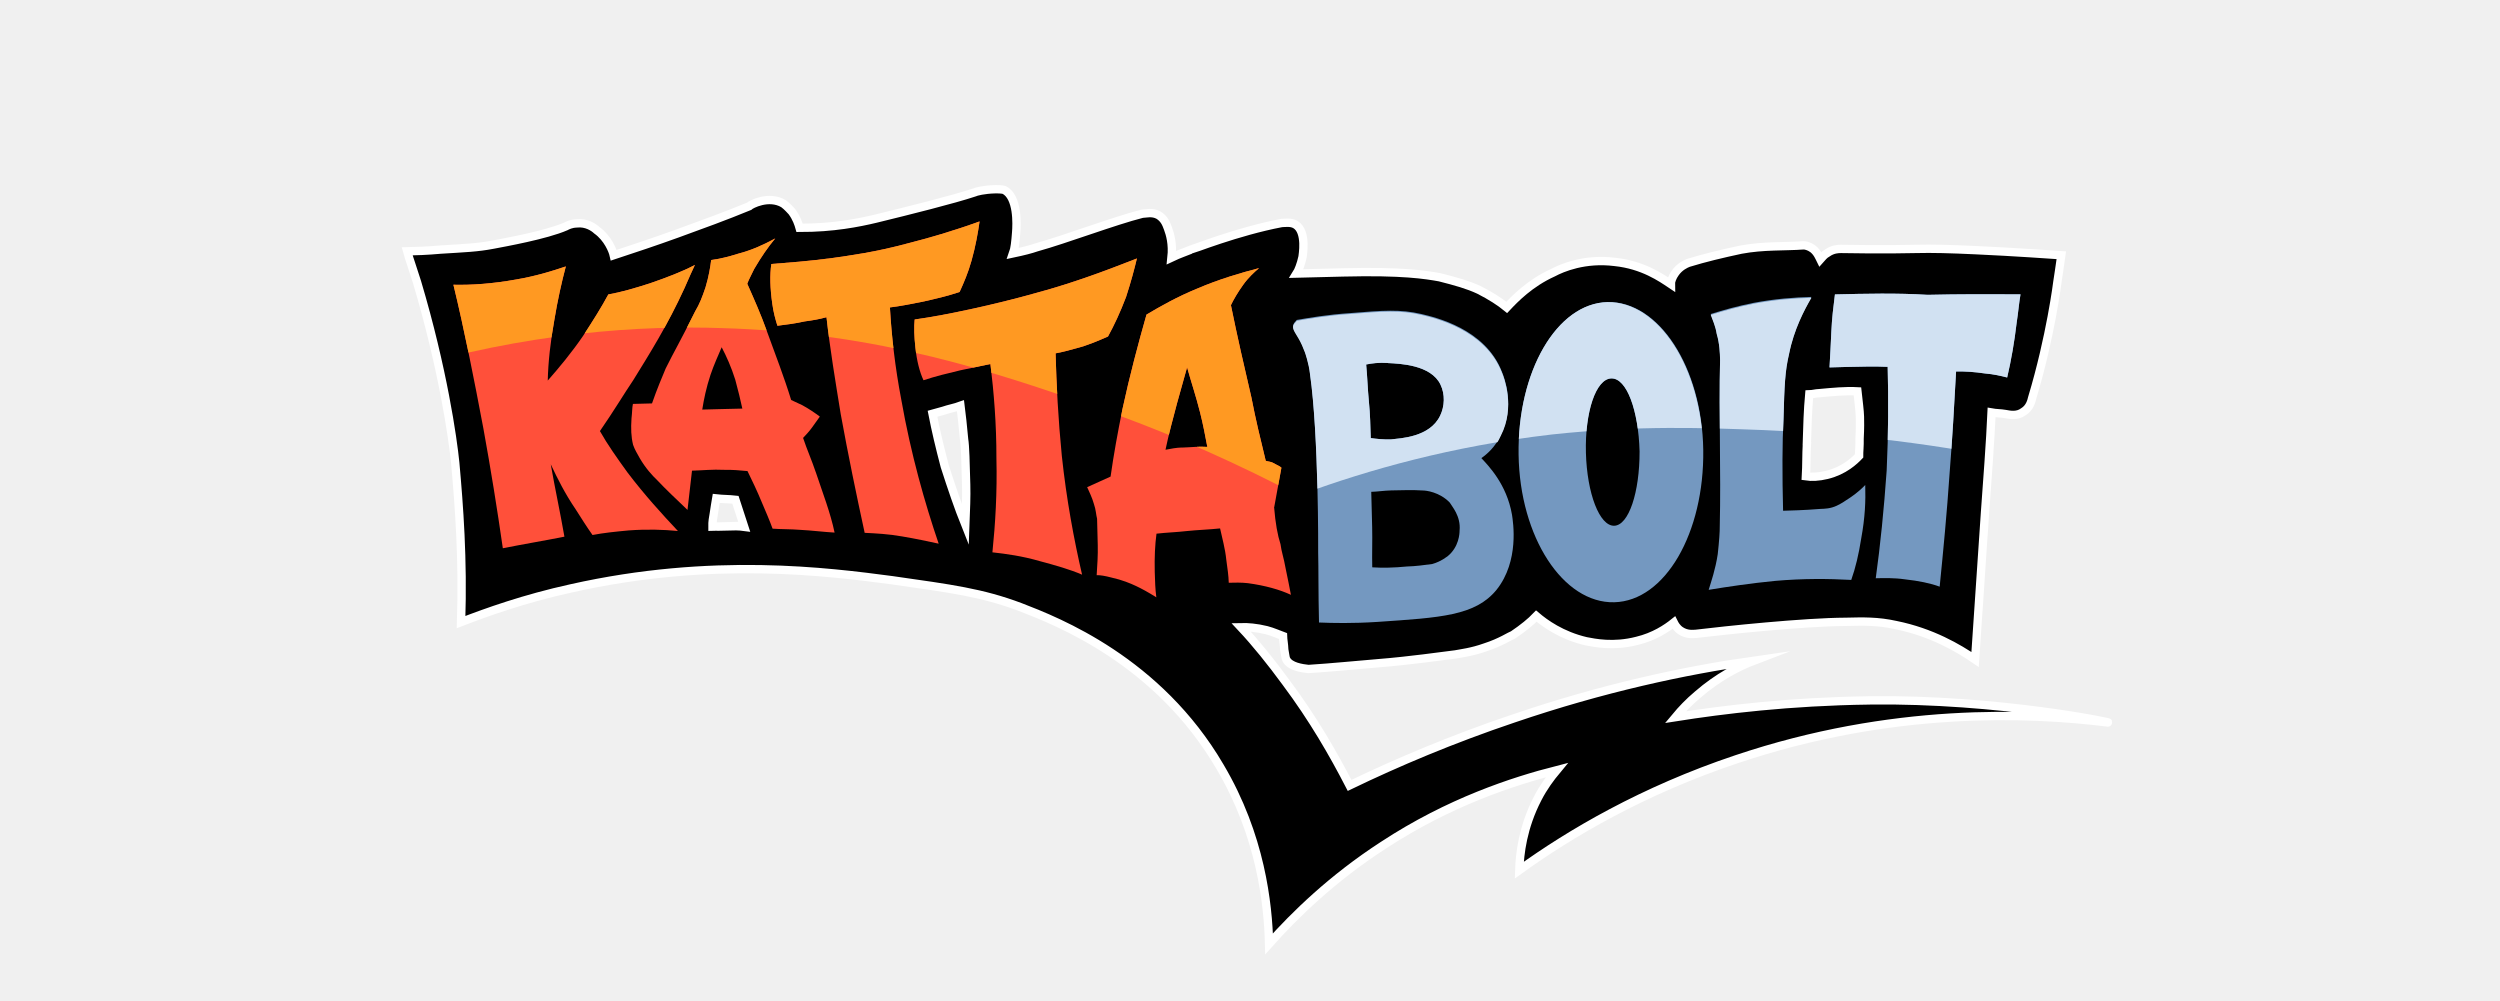
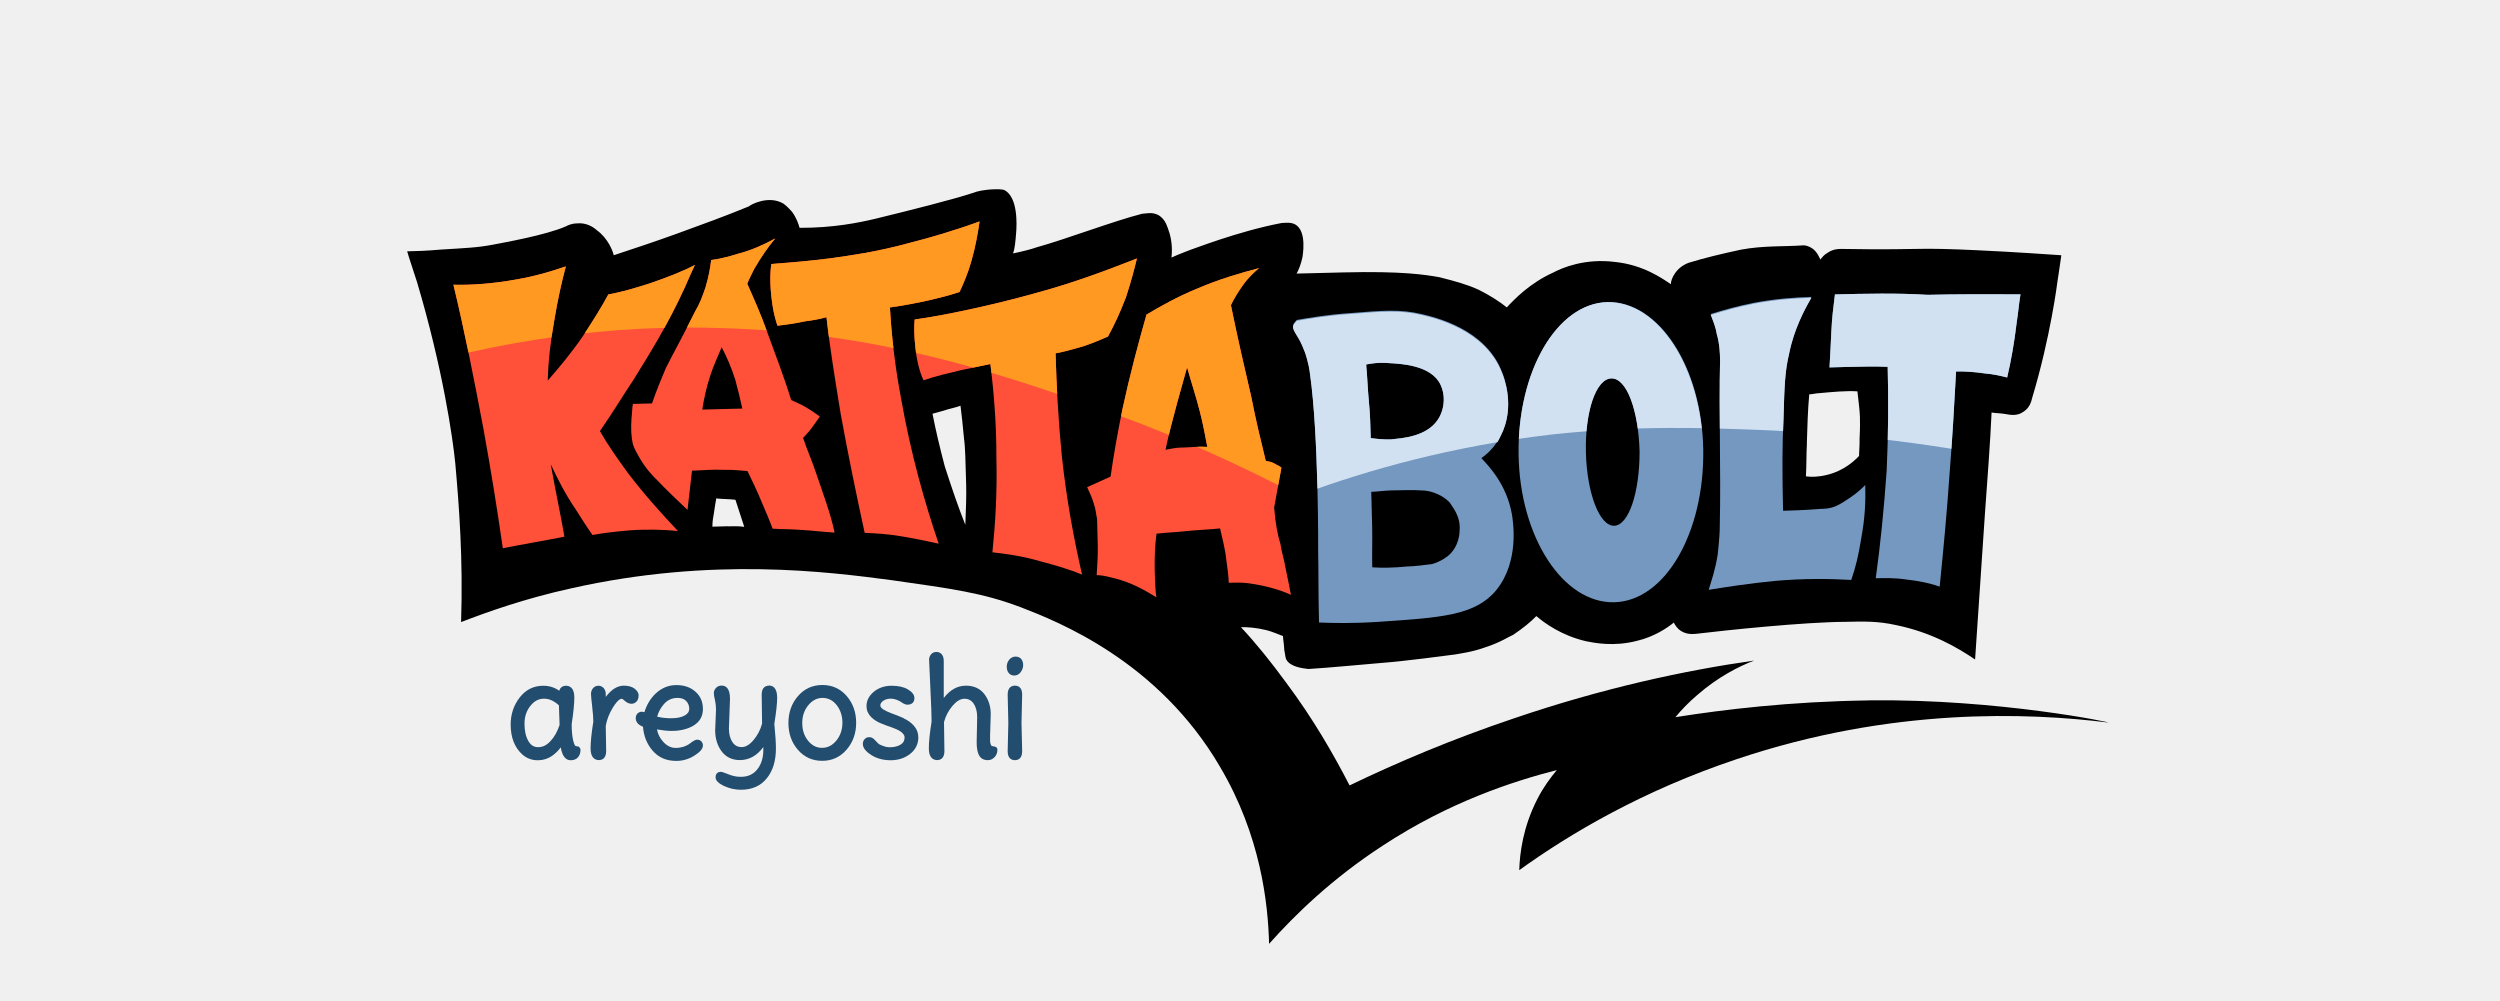
<svg xmlns="http://www.w3.org/2000/svg" id="Layer_1" viewBox="0 0 300 120">
  <defs>
-     <style>.cls-1{fill:#ff503a;}.cls-1,.cls-2,.cls-3,.cls-4,.cls-5{stroke-width:0px;}.cls-2{fill:#f92;}.cls-3{fill:#7498c0;}.cls-4{fill:none;}.cls-6{clip-path:url(#clippath-1);}.cls-7{fill:#000;stroke:#fff;stroke-miterlimit:10;}.cls-5{fill:#d1e1f2;}.cls-8{clip-path:url(#clippath);}</style>
+     <style>.cls-1{fill:#ff503a;}.cls-1,.cls-2,.cls-3,.cls-4,.cls-5,.cls-6,.cls-7{stroke-width:0px;}.cls-2{fill:#000;}.cls-3{fill:#f92;}.cls-4{fill:#7498c0;}.cls-5{fill:none;}.cls-8{clip-path:url(#clippath-1);}.cls-6{fill:#d1e1f2;}.cls-9{clip-path:url(#clippath);}.cls-7{fill:#234d6e;}</style>
    <clipPath id="clippath">
-       <path class="cls-4" d="M155.39,59.25c-5.98-3.12-14.26-7.06-24.29-10.52-11.13-3.87-25.56-8.85-44.57-9.36-9.18-.31-23.03.36-39.5,5.36.64-9.3,1.28-18.59,2.03-27.89,36.23-.7,72.57-1.5,108.81-2.2-.83,14.87-1.65,29.74-2.48,44.61Z" />
+       <path class="cls-5" d="M155.39,59.25c-5.98-3.12-14.26-7.06-24.29-10.52-11.13-3.87-25.56-8.85-44.57-9.36-9.18-.31-23.03.36-39.5,5.36.64-9.3,1.28-18.59,2.03-27.89,36.23-.7,72.57-1.5,108.81-2.2-.83,14.87-1.65,29.74-2.48,44.61Z" />
    </clipPath>
    <clipPath id="clippath-1">
-       <path class="cls-4" d="M242.64,55.41c-12.18-2.53-22.8-3.46-31-3.8-6.99-.26-14.97-.6-25.43.53-12.08,1.4-22.06,4.27-29.74,7.08-1.51-12.19-3.01-24.27-4.52-36.46,33.58-1.83,67.17-3.66,100.75-5.49-3.39,12.75-6.78,25.39-10.07,38.14Z" />
+       <path class="cls-5" d="M242.64,55.41c-12.18-2.53-22.8-3.46-31-3.8-6.99-.26-14.97-.6-25.43.53-12.08,1.4-22.06,4.27-29.74,7.08-1.51-12.19-3.01-24.27-4.52-36.46,33.58-1.83,67.17-3.66,100.75-5.49-3.39,12.75-6.78,25.39-10.07,38.14Z" />
    </clipPath>
  </defs>
-   <path class="cls-7" d="M224.26,84.05c-9.5.13-17.44,1.1-23.21,2.01.74-.89,1.59-1.79,2.66-2.69,2.46-2.14,4.94-3.4,6.78-4.1-8.38,1.19-18.15,3.3-28.87,6.95-7.36,2.48-13.95,5.27-19.67,8.03-1.95-3.77-4.35-7.97-7.63-12.36-1.81-2.47-3.61-4.71-5.41-6.63.76-.02,1.86.06,3.07.36.77.2,1.43.51,1.98.71.01.44.13.98.15,1.63.13.65.13.98.25,1.19.46.86,1.88,1.04,2.65,1.13,2.83-.18,5.67-.47,9.37-.78,0,0,2.29-.17,8.27-.97.65-.13,1.96-.27,3.58-.85,1.84-.59,3.02-1.39,3.35-1.5,1.18-.79,2.14-1.58,2.78-2.25,1,.85,3.01,2.33,5.97,3.02.99.19,3.29.68,6.11-.05,2.06-.49,3.57-1.51,4.42-2.19.11.22.34.65.79.96.78.53,1.54.4,1.87.39,3.48-.42,12.96-1.42,17.98-1.44,2.07-.05,3.82-.1,6.02.39,4.28.87,7.49,2.76,9.49,4.13.4-5.91.79-11.81,1.19-17.61.24-3.28.65-8.75.79-12.03.55.1,1.09.08,1.64.18.55.1,1.43.29,2.18-.27.75-.46.95-1.23,1.05-1.66,2.22-7.37,3.03-13.94,3.03-13.94.09-.66.28-1.75.47-3.18-1.2-.08-5.69-.4-10.28-.61-3.06-.14-5.14-.2-7.21-.15h0c-.11,0-3.82.1-8.95,0-.33,0-.98.02-1.63.48-.43.23-.64.56-.85.79-.11-.22-.35-.86-.91-1.29-.44-.32-.88-.41-1.1-.41-2.29.17-4.8.01-7.52.52-2.28.49-4.34.98-6.29,1.58-.32.12-1.08.46-1.61,1.24-.32.44-.52,1-.51,1.32-1.11-.74-3.33-2.32-6.73-2.67-3.61-.45-6.32.71-7.39,1.28-2.81,1.27-4.62,3.17-5.57,4.18-.78-.64-1.89-1.37-3.33-2.1-1.33-.62-2.76-1.02-4.73-1.52-1.65-.29-4.39-.76-11.59-.58l-5.57.14c.21-.33.52-1.1.71-1.98,0-.11.58-3.07-.86-3.91-.55-.31-1.21-.19-1.64-.18-5.32,1.01-10.84,3.22-10.95,3.22-.54.23-1.3.47-2.27.93.18-1.64-.18-2.83-.42-3.48-.23-.65-.47-1.19-1.13-1.61-.77-.42-1.53-.18-1.97-.17-3.36.85-9.2,3.07-12.67,4.03-.65.23-1.63.48-2.82.73.2-.55.29-1.43.37-2.52.08-.98.22-4.26-1.44-5.1,0,0-.33-.1-1.09-.08-1.31.03-2.29.28-2.5.39-2.49.83-7.81,2.16-11.82,3.14-2.06.49-5.1,1.11-9.14,1.1-.12-.43-.36-1.19-.92-1.94-.11-.11-.56-.64-1.01-.96-1.77-1.05-3.93.1-4.14.32-2.81,1.16-5.73,2.22-8.65,3.28-2.6.94-5.09,1.77-7.58,2.59-.12-.54-.71-2.06-2.04-3.01-.34-.32-1.23-.95-2.42-.81-.65.02-1.09.25-1.3.36-2.38,1.04-7.38,1.93-8.68,2.18-1.96.38-3.48.42-6.32.6-1.63.15-3.05.19-4.03.21.24.87.71,2.17,1.18,3.68,3.1,10.4,4.3,18.78,4.59,21.72.46,5.12.95,11.55.7,19.09,3.03-1.17,7.57-2.81,13.22-4.05,16.94-3.81,30.85-1.98,38.52-.97,7.12,1.02,10.74,1.48,15.37,3.22,4.52,1.74,16.54,6.46,23.96,19.16,4.9,8.28,5.77,16.45,5.89,21.25,3.08-3.46,7.55-7.83,13.68-11.81,7.95-5.22,15.64-7.71,20.85-9.04-.74.89-1.59,2.01-2.32,3.44-1.77,3.43-2.13,6.61-2.19,8.57,6.11-4.41,14.83-9.55,26.09-13.32,18.62-6.26,35.02-5.58,44.55-4.4.88.09-12.96-2.84-28.67-2.66ZM216.82,53.22c.06-2.08.12-4.04.29-5.9.44-.01.76-.13,1.2-.14,1.63-.15,3.16-.3,4.58-.22.14,1.31.28,2.29.3,3.05.01.55.03,1.31-.04,2.62.02.87-.07,1.64-.06,2.08-.53.56-1.81,1.79-3.87,2.28-.98.24-1.85.27-2.51.17.08-1.31.04-2.62.12-3.93ZM87.35,63.15l-1.86.05c-.01-.55.08-1.09.18-1.64.09-.66.19-1.21.28-1.75.77.09,1.53.07,2.3.16.35,1.08.71,2.17,1.06,3.25-.66-.09-1.31-.08-1.97-.06ZM115.94,58.17c.04,1.42-.03,2.95-.1,4.81-.82-2.05-1.64-4.44-2.47-7.03-.6-2.28-1.09-4.34-1.47-6.3.43-.12.87-.24,1.3-.36.65-.23,1.41-.36,2.06-.6.14,1.09.28,2.4.43,4.03.13.76.18,2.83.25,5.45Z" />
+   <path class="cls-2" d="M224.26,84.05c-9.5.13-17.44,1.1-23.21,2.01.74-.89,1.59-1.79,2.66-2.69,2.46-2.14,4.94-3.4,6.78-4.1-8.38,1.19-18.15,3.3-28.87,6.95-7.36,2.48-13.95,5.27-19.67,8.03-1.95-3.77-4.35-7.97-7.63-12.36-1.81-2.47-3.61-4.71-5.41-6.63.76-.02,1.86.06,3.07.36.77.2,1.43.51,1.98.71.01.44.13.98.15,1.63.13.65.13.98.25,1.19.46.86,1.88,1.04,2.65,1.13,2.83-.18,5.67-.47,9.37-.78,0,0,2.29-.17,8.27-.97.65-.13,1.96-.27,3.58-.85,1.84-.59,3.02-1.39,3.35-1.5,1.18-.79,2.14-1.58,2.78-2.25,1,.85,3.01,2.33,5.97,3.02.99.19,3.29.68,6.11-.05,2.06-.49,3.57-1.51,4.42-2.19.11.22.34.65.79.96.78.53,1.54.4,1.87.39,3.48-.42,12.96-1.42,17.98-1.44,2.07-.05,3.82-.1,6.02.39,4.28.87,7.49,2.76,9.49,4.13.4-5.91.79-11.81,1.19-17.61.24-3.28.65-8.75.79-12.03.55.1,1.09.08,1.64.18.55.1,1.43.29,2.18-.27.75-.46.95-1.23,1.05-1.66,2.22-7.37,3.03-13.94,3.03-13.94.09-.66.28-1.75.47-3.18-1.2-.08-5.69-.4-10.28-.61-3.06-.14-5.14-.2-7.21-.15h0c-.11,0-3.82.1-8.95,0-.33,0-.98.02-1.63.48-.43.23-.64.56-.85.79-.11-.22-.35-.86-.91-1.29-.44-.32-.88-.41-1.1-.41-2.29.17-4.8.01-7.52.52-2.28.49-4.34.98-6.29,1.58-.32.12-1.08.46-1.61,1.24-.32.44-.52,1-.51,1.32-1.11-.74-3.33-2.32-6.73-2.67-3.61-.45-6.32.71-7.39,1.28-2.81,1.27-4.62,3.17-5.57,4.18-.78-.64-1.89-1.37-3.33-2.1-1.33-.62-2.76-1.02-4.73-1.52-1.65-.29-4.39-.76-11.59-.58l-5.57.14c.21-.33.52-1.1.71-1.98,0-.11.58-3.07-.86-3.91-.55-.31-1.21-.19-1.64-.18-5.32,1.01-10.84,3.22-10.95,3.22-.54.23-1.3.47-2.27.93.18-1.64-.18-2.83-.42-3.48-.23-.65-.47-1.19-1.13-1.61-.77-.42-1.53-.18-1.97-.17-3.36.85-9.2,3.07-12.67,4.03-.65.23-1.63.48-2.82.73.2-.55.29-1.43.37-2.52.08-.98.22-4.26-1.44-5.1,0,0-.33-.1-1.09-.08-1.31.03-2.29.28-2.5.39-2.49.83-7.81,2.16-11.82,3.14-2.06.49-5.1,1.11-9.14,1.1-.12-.43-.36-1.19-.92-1.94-.11-.11-.56-.64-1.01-.96-1.77-1.05-3.93.1-4.14.32-2.81,1.16-5.73,2.22-8.65,3.28-2.6.94-5.09,1.77-7.58,2.59-.12-.54-.71-2.06-2.04-3.01-.34-.32-1.23-.95-2.42-.81-.65.02-1.09.25-1.3.36-2.38,1.04-7.38,1.93-8.68,2.18-1.96.38-3.48.42-6.32.6-1.63.15-3.05.19-4.03.21.24.87.71,2.17,1.18,3.68,3.1,10.4,4.3,18.78,4.59,21.72.46,5.12.95,11.55.7,19.09,3.03-1.17,7.57-2.81,13.22-4.05,16.94-3.81,30.85-1.98,38.52-.97,7.12,1.02,10.74,1.48,15.37,3.22,4.52,1.74,16.54,6.46,23.96,19.16,4.9,8.28,5.77,16.45,5.89,21.25,3.08-3.46,7.55-7.83,13.68-11.81,7.95-5.22,15.64-7.71,20.85-9.04-.74.89-1.59,2.01-2.32,3.44-1.77,3.43-2.13,6.61-2.19,8.57,6.11-4.41,14.83-9.55,26.09-13.32,18.62-6.26,35.02-5.58,44.55-4.4.88.09-12.96-2.84-28.67-2.66ZM216.82,53.22c.06-2.08.12-4.04.29-5.9.44-.01.76-.13,1.2-.14,1.63-.15,3.16-.3,4.58-.22.14,1.31.28,2.29.3,3.05.01.55.03,1.31-.04,2.62.02.87-.07,1.64-.06,2.08-.53.56-1.81,1.79-3.87,2.28-.98.24-1.85.27-2.51.17.08-1.31.04-2.62.12-3.93ZM87.35,63.15l-1.86.05c-.01-.55.08-1.09.18-1.64.09-.66.19-1.21.28-1.75.77.09,1.53.07,2.3.16.35,1.08.71,2.17,1.06,3.25-.66-.09-1.31-.08-1.97-.06ZM115.94,58.17c.04,1.42-.03,2.95-.1,4.81-.82-2.05-1.64-4.44-2.47-7.03-.6-2.28-1.09-4.34-1.47-6.3.43-.12.87-.24,1.3-.36.65-.23,1.41-.36,2.06-.6.14,1.09.28,2.4.43,4.03.13.76.18,2.83.25,5.45Z" />
  <path class="cls-1" d="M136.44,31.01c-3.57,1.4-7.57,2.92-12.02,4.12-4.66,1.32-10.74,2.67-14.66,3.21-.09.88-.06,2.08.09,3.38.15,1.52.51,2.94.97,3.91,1.41-.47,2.93-.84,4.45-1.2,1.19-.25,2.39-.5,3.58-.75.41,3.37.73,7.19.72,11.34.1,4.04-.13,7.86-.48,11.26,1.64.18,3.61.45,5.7,1.06,1.87.5,3.63,1,5.06,1.62-.98-4.23-1.87-9.02-2.43-14.24-.44-4.47-.65-8.61-.75-12.32.76-.13,1.63-.37,2.5-.61,1.41-.36,2.71-.94,3.79-1.41.73-1.33,1.46-2.88,2.17-4.75.61-1.87,1.01-3.41,1.3-4.62Z" />
  <path class="cls-1" d="M65.73,45.68c.05-2.19.32-4.7.8-7.34.38-2.3.87-4.5,1.37-6.37-1.73.59-3.68,1.18-5.97,1.57-2.83.51-5.33.68-7.52.63,1.34,5.53,2.47,11.29,3.6,17.27.89,4.89,1.66,9.68,2.33,14.35,2.5-.5,4.89-.89,7.39-1.39-.51-2.94-1.13-5.76-1.64-8.69.81,1.73,1.73,3.56,2.97,5.38.68,1.07,1.36,2.15,2.04,3.11,1.3-.25,2.72-.4,4.35-.55,2.18-.16,4.15-.1,5.9.07-1.91-2.03-4.04-4.37-6.07-7.05-1.24-1.72-2.38-3.32-3.29-4.94,1.69-2.44,2.94-4.55,4-6.11,1.99-3.22,4.09-6.55,6.16-11.07.52-1.21.93-2.1,1.24-2.76-1.51.8-3.35,1.5-5.4,2.21-1.84.59-3.47,1.07-4.99,1.33-.83,1.55-1.88,3.21-3.04,4.99-1.37,2-2.85,3.78-4.23,5.35Z" />
  <path class="cls-1" d="M97.89,56.66c-.47-1.41-1.05-2.7-1.52-4.11.32-.34.74-.78,1.06-1.23.32-.44.63-.89.95-1.33-.56-.42-1.33-.95-2.11-1.37l-1.33-.62c-.83-2.71-1.88-5.41-2.94-8.33-.7-1.95-1.51-3.78-2.33-5.62.2-.55.52-1.1.83-1.77.84-1.44,1.68-2.66,2.53-3.67-1.29.69-2.69,1.38-4.54,1.86-1.08.35-2.17.6-3.15.73-.09.77-.28,1.97-.68,3.29-.41,1.21-.71,1.98-1.24,2.87-1.87,3.76-2.5,4.76-3.54,6.86-.41.99-1.03,2.43-1.64,4.19l-2.29.06c-.1.44-.08.98-.17,1.75-.08,1.2-.05,2.19.19,3.16.23.65.46.97.81,1.62.69,1.18,1.47,2.04,2.14,2.68.9.96,2.13,2.13,3.58,3.51.18-1.53.36-3.18.54-4.71,1.2-.03,2.51-.17,3.82-.1.98-.02,1.97.06,2.84.15.58,1.19,1.15,2.37,1.73,3.78.46,1.08.93,2.16,1.28,3.13,1.09.08,2.19.05,3.28.14,1.42.07,2.85.26,4.16.33-.5-2.39-1.43-4.77-2.26-7.26ZM86.56,49.09l-2.29.06c.19-1.21.48-2.63.99-4.17.41-1.21.92-2.32,1.34-3.31.57,1.08,1.15,2.37,1.63,3.89.36,1.3.61,2.39.85,3.47-.87.02-1.64.04-2.51.06Z" />
  <path class="cls-1" d="M99.16,38.07c-.87.24-1.63.37-2.61.5-1.09.25-2.17.38-3.26.52-.24-.76-.48-1.63-.61-2.61-.27-1.85-.31-3.49-.12-4.8,1.96-.16,4.47-.33,7.41-.73,1.85-.27,5.01-.67,9.02-1.76,2.39-.61,5.31-1.44,8.56-2.62-.19,1.31-.47,2.96-.97,4.72-.4,1.43-.92,2.64-1.43,3.75-1.41.47-2.93.84-4.66,1.21-1.3.25-2.5.5-3.7.64.19,3.38.62,7.19,1.37,11.1,1.15,6.52,2.82,12.38,4.48,17.25-1.32-.29-2.74-.59-4.39-.87-1.65-.29-3.07-.36-4.49-.43-.99-4.56-1.98-9.34-2.87-14.23-.65-4.02-1.29-7.83-1.71-11.64Z" />
  <path class="cls-1" d="M152.91,60.84c.29-1.54.57-3.18.86-4.72-.22-.21-.55-.31-.89-.52s-.66-.2-.99-.3c-.61-2.5-1.22-4.99-1.72-7.6-.86-3.69-1.71-7.38-2.46-11.08.31-.66.83-1.55,1.47-2.44.63-.89,1.38-1.56,1.91-2.01-2.28.6-4.77,1.32-7.47,2.48-2.27.93-4.32,2.07-6.04,3.1-1,3.52-2,7.26-2.88,11.32-.58,2.85-1.06,5.49-1.43,8.12-.97.46-1.84.81-2.81,1.27.23.54.58,1.19.82,2.05.23.65.25,1.3.37,1.74l.08,3.16c.03,1.2-.05,2.4-.13,3.61.44-.01.98.08,1.75.28,1.32.29,2.31.71,2.97,1.02s1.44.73,2.44,1.36c-.13-.98-.16-1.96-.19-3.05-.04-1.75.03-3.28.21-4.59,1.2-.14,2.4-.17,3.6-.31,1.31-.14,2.73-.18,4.03-.32.25,1.19.61,2.39.75,3.8.13.98.27,1.85.29,2.72.65-.02,1.53-.04,2.29.05,2.08.28,3.84.78,5.17,1.4-.13-.76-.37-1.85-.63-3.15-.25-1.41-.49-1.95-.62-2.93-.35-1.08-.61-2.5-.77-4.46ZM141.82,53.7c-.65.02-1.31.14-1.96.27.39-1.87.89-3.73,1.39-5.6.4-1.43.8-2.86,1.2-4.29.48,1.73,1.07,3.47,1.56,5.42.36,1.41.62,2.82.87,4.13-.98-.08-1.96.05-3.06.08Z" />
-   <path class="cls-3" d="M177.77,54.97c.64-.45,1.71-1.35,2.33-2.79,1.77-3.43.37-7,.14-7.54-1.99-5.19-8.03-6.57-9.68-6.96-2.53-.59-4.6-.43-8.52-.11-2.73.18-4.9.56-6.42.82-.21.22-.32.34-.42.56-.2.55.46,1.08,1.04,2.38.12.32.23.54.35.86,0,0,.47,1.3.61,2.61,1.06,7.4.98,21.49.98,21.49.05,1.86.01,4.8.1,8.41,1.64.07,4.04.12,6.99-.07,7.63-.52,11.77-.73,14.32-3.86,2.75-3.45,1.98-8.13,1.85-9-.64-3.7-2.88-5.93-3.67-6.79ZM166.56,43.57c1.42.07,5.14.2,6.29,2.57.58,1.19.5,2.61-.02,3.71-1.24,2.65-4.84,2.74-5.93,2.88-.98.02-1.75-.07-2.41-.16-.04-1.42-.07-2.84-.22-4.36-.15-1.52-.19-3.05-.33-4.47.65-.13,1.52-.26,2.62-.18ZM175.15,63.67c0,.33-.06,1.97-1.45,3.09-.75.56-1.4.8-1.83.92-.98.13-1.96.27-3.05.3-1.52.15-2.94.18-4.15.1-.04-1.64.03-3.17-.01-4.8l-.11-4.26c.76-.02,1.52-.15,2.4-.17,1.31-.03,2.62-.07,3.82.01.33,0,1.97.17,3.2,1.45.23.43,1.35,1.6,1.18,3.36Z" />
-   <path class="cls-3" d="M192.91,36.25c-6.11.15-10.82,8.35-10.68,18.29s5.36,17.88,11.48,17.73,10.82-8.35,10.68-18.29-5.36-17.88-11.48-17.73ZM193.7,63.09c-1.75.04-3.26-3.85-3.39-8.76s1.2-8.87,3.05-8.92,3.26,3.85,3.39,8.76c.01,4.91-1.3,8.88-3.05,8.92Z" />
-   <path class="cls-3" d="M217.36,35.63c-1.96.05-4.36.22-6.97.72-1.85.37-3.58.85-5.1,1.33.23.65.58,1.4.71,2.28.36,1.3.39,2.39.41,3.16-.16,6.66.12,13.43-.04,20.09.01.55-.07,1.75-.24,3.28-.28,1.86-.79,3.3-1.09,4.29,2.39-.39,5-.78,7.94-1.07,3.38-.3,6.44-.27,9.17-.12.51-1.43.9-3.08,1.19-4.94.48-2.63.54-4.49.49-6.45-.85.89-1.71,1.46-2.25,1.8-.64.45-.97.57-1.18.69-.76.35-1.41.36-1.96.38-1.96.16-3.71.2-4.47.22-.11-4.26-.1-8.3.05-11.03.11-4.15.18-5.79.67-7.88.58-2.85,1.83-5.18,2.67-6.73Z" />
-   <path class="cls-3" d="M220.19,35.34c-.18,1.42-.36,2.85-.43,4.49-.07,1.53-.14,2.95-.22,4.26l2.18-.06c1.64-.04,3.27-.08,4.8-.01.1,3.82.09,7.97-.12,12.45-.32,4.59-.76,8.97-1.31,12.92.98-.02,2.18-.06,3.5.13,1.64.18,3.07.47,4.17.88.44-4.38.87-8.87,1.19-13.57.33-4.16.56-8.2.78-12.25,1.09-.03,2.19.05,3.5.24.98.08,1.86.28,2.63.48.49-2.09.87-4.28,1.14-6.58.19-1.21.27-2.3.46-3.4-3.71-.02-7.43-.03-11.14.06-3.72-.23-7.43-.14-11.14-.05Z" />
+   <path class="cls-4" d="M177.77,54.97c.64-.45,1.71-1.35,2.33-2.79,1.77-3.43.37-7,.14-7.54-1.99-5.19-8.03-6.57-9.68-6.96-2.53-.59-4.6-.43-8.52-.11-2.73.18-4.9.56-6.42.82-.21.22-.32.34-.42.56-.2.55.46,1.08,1.04,2.38.12.32.23.54.35.86,0,0,.47,1.3.61,2.61,1.06,7.4.98,21.49.98,21.49.05,1.86.01,4.8.1,8.41,1.64.07,4.04.12,6.99-.07,7.63-.52,11.77-.73,14.32-3.86,2.75-3.45,1.98-8.13,1.85-9-.64-3.7-2.88-5.93-3.67-6.79ZM166.56,43.57c1.42.07,5.14.2,6.29,2.57.58,1.19.5,2.61-.02,3.71-1.24,2.65-4.84,2.74-5.93,2.88-.98.02-1.75-.07-2.41-.16-.04-1.42-.07-2.84-.22-4.36-.15-1.52-.19-3.05-.33-4.47.65-.13,1.52-.26,2.62-.18ZM175.15,63.67c0,.33-.06,1.97-1.45,3.09-.75.56-1.4.8-1.83.92-.98.13-1.96.27-3.05.3-1.52.15-2.94.18-4.15.1-.04-1.64.03-3.17-.01-4.8l-.11-4.26c.76-.02,1.52-.15,2.4-.17,1.31-.03,2.62-.07,3.82.01.33,0,1.97.17,3.2,1.45.23.43,1.35,1.6,1.18,3.36Z" />
+   <path class="cls-4" d="M192.91,36.25c-6.11.15-10.82,8.35-10.68,18.29s5.36,17.88,11.48,17.73,10.82-8.35,10.68-18.29-5.36-17.88-11.48-17.73ZM193.7,63.09c-1.75.04-3.26-3.85-3.39-8.76s1.2-8.87,3.05-8.92,3.26,3.85,3.39,8.76c.01,4.91-1.3,8.88-3.05,8.92Z" />
+   <path class="cls-4" d="M217.36,35.63c-1.96.05-4.36.22-6.97.72-1.85.37-3.58.85-5.1,1.33.23.65.58,1.4.71,2.28.36,1.3.39,2.39.41,3.16-.16,6.66.12,13.43-.04,20.09.01.55-.07,1.75-.24,3.28-.28,1.86-.79,3.3-1.09,4.29,2.39-.39,5-.78,7.94-1.07,3.38-.3,6.44-.27,9.17-.12.51-1.43.9-3.08,1.19-4.94.48-2.63.54-4.49.49-6.45-.85.89-1.71,1.46-2.25,1.8-.64.45-.97.57-1.18.69-.76.35-1.41.36-1.96.38-1.96.16-3.71.2-4.47.22-.11-4.26-.1-8.3.05-11.03.11-4.15.18-5.79.67-7.88.58-2.85,1.83-5.18,2.67-6.73Z" />
+   <path class="cls-4" d="M220.19,35.34c-.18,1.42-.36,2.85-.43,4.49-.07,1.53-.14,2.95-.22,4.26l2.18-.06c1.64-.04,3.27-.08,4.8-.01.1,3.82.09,7.97-.12,12.45-.32,4.59-.76,8.97-1.31,12.92.98-.02,2.18-.06,3.5.13,1.64.18,3.07.47,4.17.88.44-4.38.87-8.87,1.19-13.57.33-4.16.56-8.2.78-12.25,1.09-.03,2.19.05,3.5.24.98.08,1.86.28,2.63.48.49-2.09.87-4.28,1.14-6.58.19-1.21.27-2.3.46-3.4-3.71-.02-7.43-.03-11.14.06-3.72-.23-7.43-.14-11.14-.05Z" />
+   <g class="cls-9">
+     <path class="cls-3" d="M136.44,31.01c-3.57,1.4-7.57,2.92-12.02,4.12-4.66,1.32-10.74,2.67-14.66,3.21-.09.88-.06,2.08.09,3.38.15,1.52.51,2.94.97,3.91,1.41-.47,2.93-.84,4.45-1.2,1.19-.25,2.39-.5,3.58-.75.41,3.37.73,7.19.72,11.34.1,4.04-.13,7.86-.48,11.26,1.64.18,3.61.45,5.7,1.06,1.87.5,3.63,1,5.06,1.62-.98-4.23-1.87-9.02-2.43-14.24-.44-4.47-.65-8.61-.75-12.32.76-.13,1.63-.37,2.5-.61,1.41-.36,2.71-.94,3.79-1.41.73-1.33,1.46-2.88,2.17-4.75.61-1.87,1.01-3.41,1.3-4.62Z" />
+     <path class="cls-3" d="M65.73,45.68c.05-2.19.32-4.7.8-7.34.38-2.3.87-4.5,1.37-6.37-1.73.59-3.68,1.18-5.97,1.57-2.83.51-5.33.68-7.52.63,1.34,5.53,2.47,11.29,3.6,17.27.89,4.89,1.66,9.68,2.33,14.35,2.5-.5,4.89-.89,7.39-1.39-.51-2.94-1.13-5.76-1.64-8.69.81,1.73,1.73,3.56,2.97,5.38.68,1.07,1.36,2.15,2.04,3.11,1.3-.25,2.72-.4,4.35-.55,2.18-.16,4.15-.1,5.9.07-1.91-2.03-4.04-4.37-6.07-7.05-1.24-1.72-2.38-3.32-3.29-4.94,1.69-2.44,2.94-4.55,4-6.11,1.99-3.22,4.09-6.55,6.16-11.07.52-1.21.93-2.1,1.24-2.76-1.51.8-3.35,1.5-5.4,2.21-1.84.59-3.47,1.07-4.99,1.33-.83,1.55-1.88,3.21-3.04,4.99-1.37,2-2.85,3.78-4.23,5.35Z" />
+     <path class="cls-3" d="M97.89,56.66c-.47-1.41-1.05-2.7-1.52-4.11.32-.34.74-.78,1.06-1.23.32-.44.63-.89.95-1.33-.56-.42-1.33-.95-2.11-1.37l-1.33-.62c-.83-2.71-1.88-5.41-2.94-8.33-.7-1.95-1.51-3.78-2.33-5.62.2-.55.52-1.1.83-1.77.84-1.44,1.68-2.66,2.53-3.67-1.29.69-2.69,1.38-4.54,1.86-1.08.35-2.17.6-3.15.73-.09.77-.28,1.97-.68,3.29-.41,1.21-.71,1.98-1.24,2.87-1.87,3.76-2.5,4.76-3.54,6.86-.41.99-1.03,2.43-1.64,4.19l-2.29.06c-.1.44-.08.98-.17,1.75-.08,1.2-.05,2.19.19,3.16.23.65.46.97.81,1.62.69,1.18,1.47,2.04,2.14,2.68.9.96,2.13,2.13,3.58,3.51.18-1.53.36-3.18.54-4.71,1.2-.03,2.51-.17,3.82-.1.98-.02,1.97.06,2.84.15.58,1.19,1.15,2.37,1.73,3.78.46,1.08.93,2.16,1.28,3.13,1.09.08,2.19.05,3.28.14,1.42.07,2.85.26,4.16.33-.5-2.39-1.43-4.77-2.26-7.26ZM86.56,49.09l-2.29.06c.19-1.21.48-2.63.99-4.17.41-1.21.92-2.32,1.34-3.31.57,1.08,1.15,2.37,1.63,3.89.36,1.3.61,2.39.85,3.47-.87.02-1.64.04-2.51.06Z" />
+     <path class="cls-3" d="M99.16,38.07c-.87.24-1.63.37-2.61.5-1.09.25-2.17.38-3.26.52-.24-.76-.48-1.63-.61-2.61-.27-1.85-.31-3.49-.12-4.8,1.96-.16,4.47-.33,7.41-.73,1.85-.27,5.01-.67,9.02-1.76,2.39-.61,5.31-1.44,8.56-2.62-.19,1.31-.47,2.96-.97,4.72-.4,1.43-.92,2.64-1.43,3.75-1.41.47-2.93.84-4.66,1.21-1.3.25-2.5.5-3.7.64.19,3.38.62,7.19,1.37,11.1,1.15,6.52,2.82,12.38,4.48,17.25-1.32-.29-2.74-.59-4.39-.87-1.65-.29-3.07-.36-4.49-.43-.99-4.56-1.98-9.34-2.87-14.23-.65-4.02-1.29-7.83-1.71-11.64Z" />
+     <path class="cls-3" d="M152.91,60.84c.29-1.54.57-3.18.86-4.72-.22-.21-.55-.31-.89-.52s-.66-.2-.99-.3c-.61-2.5-1.22-4.99-1.72-7.6-.86-3.69-1.71-7.38-2.46-11.08.31-.66.83-1.55,1.47-2.44.63-.89,1.38-1.56,1.91-2.01-2.28.6-4.77,1.32-7.47,2.48-2.27.93-4.32,2.07-6.04,3.1-1,3.52-2,7.26-2.88,11.32-.58,2.85-1.06,5.49-1.43,8.12-.97.46-1.84.81-2.81,1.27.23.54.58,1.19.82,2.05.23.65.25,1.3.37,1.74l.08,3.16c.03,1.2-.05,2.4-.13,3.61.44-.01.98.08,1.75.28,1.32.29,2.31.71,2.97,1.02s1.44.73,2.44,1.36c-.13-.98-.16-1.96-.19-3.05-.04-1.75.03-3.28.21-4.59,1.2-.14,2.4-.17,3.6-.31,1.31-.14,2.73-.18,4.03-.32.25,1.19.61,2.39.75,3.8.13.98.27,1.85.29,2.72.65-.02,1.53-.04,2.29.05,2.08.28,3.84.78,5.17,1.4-.13-.76-.37-1.85-.63-3.15-.25-1.41-.49-1.95-.62-2.93-.35-1.08-.61-2.5-.77-4.46ZM141.82,53.7c-.65.02-1.31.14-1.96.27.39-1.87.89-3.73,1.39-5.6.4-1.43.8-2.86,1.2-4.29.48,1.73,1.07,3.47,1.56,5.42.36,1.41.62,2.82.87,4.13-.98-.08-1.96.05-3.06.08Z" />
+   </g>
  <g class="cls-8">
-     <path class="cls-2" d="M136.44,31.01c-3.57,1.4-7.57,2.92-12.02,4.12-4.66,1.32-10.74,2.67-14.66,3.21-.09.88-.06,2.08.09,3.38.15,1.52.51,2.94.97,3.91,1.41-.47,2.93-.84,4.45-1.2,1.19-.25,2.39-.5,3.58-.75.41,3.37.73,7.19.72,11.34.1,4.04-.13,7.86-.48,11.26,1.64.18,3.61.45,5.7,1.06,1.87.5,3.63,1,5.06,1.62-.98-4.23-1.87-9.02-2.43-14.24-.44-4.47-.65-8.61-.75-12.32.76-.13,1.63-.37,2.5-.61,1.41-.36,2.71-.94,3.79-1.41.73-1.33,1.46-2.88,2.17-4.75.61-1.87,1.01-3.41,1.3-4.62Z" />
-     <path class="cls-2" d="M65.73,45.68c.05-2.19.32-4.7.8-7.34.38-2.3.87-4.5,1.37-6.37-1.73.59-3.68,1.18-5.97,1.57-2.83.51-5.33.68-7.52.63,1.34,5.53,2.47,11.29,3.6,17.27.89,4.89,1.66,9.68,2.33,14.35,2.5-.5,4.89-.89,7.39-1.39-.51-2.94-1.13-5.76-1.64-8.69.81,1.73,1.73,3.56,2.97,5.38.68,1.07,1.36,2.15,2.04,3.11,1.3-.25,2.72-.4,4.35-.55,2.18-.16,4.15-.1,5.9.07-1.91-2.03-4.04-4.37-6.07-7.05-1.24-1.72-2.38-3.32-3.29-4.94,1.69-2.44,2.94-4.55,4-6.11,1.99-3.22,4.09-6.55,6.16-11.07.52-1.21.93-2.1,1.24-2.76-1.51.8-3.35,1.5-5.4,2.21-1.84.59-3.47,1.07-4.99,1.33-.83,1.55-1.88,3.21-3.04,4.99-1.37,2-2.85,3.78-4.23,5.35Z" />
-     <path class="cls-2" d="M97.89,56.66c-.47-1.41-1.05-2.7-1.52-4.11.32-.34.74-.78,1.06-1.23.32-.44.63-.89.95-1.33-.56-.42-1.33-.95-2.11-1.37l-1.33-.62c-.83-2.71-1.88-5.41-2.94-8.33-.7-1.95-1.51-3.78-2.33-5.62.2-.55.52-1.1.83-1.77.84-1.44,1.68-2.66,2.53-3.67-1.29.69-2.69,1.38-4.54,1.86-1.08.35-2.17.6-3.15.73-.09.77-.28,1.97-.68,3.29-.41,1.21-.71,1.98-1.24,2.87-1.87,3.76-2.5,4.76-3.54,6.86-.41.99-1.03,2.43-1.64,4.19l-2.29.06c-.1.44-.08.98-.17,1.75-.08,1.2-.05,2.19.19,3.16.23.65.46.97.81,1.62.69,1.18,1.47,2.04,2.14,2.68.9.96,2.13,2.13,3.58,3.51.18-1.53.36-3.18.54-4.71,1.2-.03,2.51-.17,3.82-.1.98-.02,1.97.06,2.84.15.58,1.19,1.15,2.37,1.73,3.78.46,1.08.93,2.16,1.28,3.13,1.09.08,2.19.05,3.28.14,1.42.07,2.85.26,4.16.33-.5-2.39-1.43-4.77-2.26-7.26ZM86.56,49.09l-2.29.06c.19-1.21.48-2.63.99-4.17.41-1.21.92-2.32,1.34-3.31.57,1.08,1.15,2.37,1.63,3.89.36,1.3.61,2.39.85,3.47-.87.02-1.64.04-2.51.06Z" />
-     <path class="cls-2" d="M99.16,38.07c-.87.24-1.63.37-2.61.5-1.09.25-2.17.38-3.26.52-.24-.76-.48-1.63-.61-2.61-.27-1.85-.31-3.49-.12-4.8,1.96-.16,4.47-.33,7.41-.73,1.85-.27,5.01-.67,9.02-1.76,2.39-.61,5.31-1.44,8.56-2.62-.19,1.31-.47,2.96-.97,4.72-.4,1.43-.92,2.64-1.43,3.75-1.41.47-2.93.84-4.66,1.21-1.3.25-2.5.5-3.7.64.19,3.38.62,7.19,1.37,11.1,1.15,6.52,2.82,12.38,4.48,17.25-1.32-.29-2.74-.59-4.39-.87-1.65-.29-3.07-.36-4.49-.43-.99-4.56-1.98-9.34-2.87-14.23-.65-4.02-1.29-7.83-1.71-11.64Z" />
-     <path class="cls-2" d="M152.91,60.84c.29-1.54.57-3.18.86-4.72-.22-.21-.55-.31-.89-.52s-.66-.2-.99-.3c-.61-2.5-1.22-4.99-1.72-7.6-.86-3.69-1.71-7.38-2.46-11.08.31-.66.83-1.55,1.47-2.44.63-.89,1.38-1.56,1.91-2.01-2.28.6-4.77,1.32-7.47,2.48-2.27.93-4.32,2.07-6.04,3.1-1,3.52-2,7.26-2.88,11.32-.58,2.85-1.06,5.49-1.43,8.12-.97.46-1.84.81-2.81,1.27.23.54.58,1.19.82,2.05.23.65.25,1.3.37,1.74l.08,3.16c.03,1.2-.05,2.4-.13,3.61.44-.01.98.08,1.75.28,1.32.29,2.31.71,2.97,1.02s1.44.73,2.44,1.36c-.13-.98-.16-1.96-.19-3.05-.04-1.75.03-3.28.21-4.59,1.2-.14,2.4-.17,3.6-.31,1.31-.14,2.73-.18,4.03-.32.25,1.19.61,2.39.75,3.8.13.98.27,1.85.29,2.72.65-.02,1.53-.04,2.29.05,2.08.28,3.84.78,5.17,1.4-.13-.76-.37-1.85-.63-3.15-.25-1.41-.49-1.95-.62-2.93-.35-1.08-.61-2.5-.77-4.46ZM141.82,53.7c-.65.02-1.31.14-1.96.27.39-1.87.89-3.73,1.39-5.6.4-1.43.8-2.86,1.2-4.29.48,1.73,1.07,3.47,1.56,5.42.36,1.41.62,2.82.87,4.13-.98-.08-1.96.05-3.06.08Z" />
+     <path class="cls-6" d="M177.77,55.08c.64-.45,1.71-1.35,2.33-2.79,1.77-3.43.37-7,.14-7.54-1.99-5.19-8.03-6.57-9.68-6.96-2.53-.59-4.6-.43-8.52-.11-2.73.18-4.9.56-6.42.82-.21.22-.32.34-.42.56-.2.55.46,1.08,1.04,2.38.12.32.23.54.35.86,0,0,.47,1.3.61,2.61,1.06,7.4.98,21.49.98,21.49.05,1.86.01,4.8.1,8.41,1.64.07,4.04.12,6.99-.07,7.63-.52,11.77-.73,14.32-3.86,2.75-3.45,1.98-8.13,1.85-9-.64-3.81-2.88-6.04-3.67-6.79ZM166.56,43.57c1.42.07,5.14.2,6.29,2.57.58,1.19.5,2.61-.02,3.71-1.24,2.65-4.84,2.74-5.93,2.88-.98.02-1.75-.07-2.41-.16-.04-1.42-.07-2.84-.22-4.36-.15-1.52-.19-3.05-.33-4.47.65-.13,1.52-.26,2.62-.18ZM175.15,63.67c0,.33-.06,1.97-1.45,3.09-.75.56-1.4.8-1.83.92-.98.13-1.96.27-3.05.3-1.52.15-2.94.18-4.15.1-.04-1.64.03-3.17-.01-4.8l-.11-4.26c.76-.02,1.52-.15,2.4-.17,1.31-.03,2.62-.07,3.82.01.33,0,1.97.17,3.2,1.45.23.43,1.35,1.6,1.18,3.36Z" />
+     <path class="cls-6" d="M192.91,36.25c-6.11.15-10.82,8.35-10.68,18.29s5.36,17.88,11.48,17.73,10.82-8.35,10.68-18.29c-.25-9.93-5.36-17.77-11.48-17.73ZM193.7,63.09c-1.75.04-3.26-3.85-3.39-8.76s1.2-8.87,3.05-8.92,3.26,3.85,3.39,8.76c.01,4.91-1.3,8.88-3.05,8.92Z" />
+     <path class="cls-6" d="M217.36,35.74c-1.96.05-4.36.22-6.97.72-1.85.37-3.58.85-5.1,1.33.23.65.58,1.4.71,2.28.36,1.19.39,2.28.41,3.16-.16,6.66.12,13.43-.04,20.09.01.55-.07,1.75-.24,3.28-.28,1.86-.79,3.3-1.09,4.29,2.39-.39,5-.78,7.94-1.07,3.38-.3,6.44-.27,9.17-.12.51-1.43.9-3.08,1.19-4.94.48-2.63.54-4.49.49-6.45-.85.89-1.71,1.46-2.25,1.8-.64.45-.97.57-1.18.69-.76.35-1.41.36-1.96.38-1.96.16-3.71.2-4.47.22-.11-4.26-.1-8.3.05-11.03.11-4.15.18-5.79.67-7.88.58-2.96,1.83-5.29,2.67-6.73Z" />
+     <path class="cls-6" d="M220.19,35.34c-.18,1.42-.36,2.85-.43,4.49-.07,1.53-.14,2.95-.22,4.26l2.18-.06c1.64-.04,3.27-.08,4.8-.01.1,3.82.09,7.97-.12,12.45-.32,4.59-.76,8.97-1.31,12.92.98-.02,2.18-.06,3.5.13,1.64.18,3.07.47,4.17.88.44-4.38.87-8.87,1.19-13.57.33-4.16.56-8.2.78-12.25,1.09-.03,2.19.05,3.5.24.98.08,1.86.28,2.63.48.49-2.09.87-4.28,1.14-6.58.19-1.21.27-2.3.46-3.4-3.71-.02-7.43-.03-11.14.06-3.72-.23-7.43-.14-11.14-.05Z" />
  </g>
-   <g class="cls-6">
-     <path class="cls-5" d="M177.77,55.08c.64-.45,1.71-1.35,2.33-2.79,1.77-3.43.37-7,.14-7.54-1.99-5.19-8.03-6.57-9.68-6.96-2.53-.59-4.6-.43-8.52-.11-2.73.18-4.9.56-6.42.82-.21.22-.32.34-.42.56-.2.55.46,1.08,1.04,2.38.12.32.23.54.35.86,0,0,.47,1.3.61,2.61,1.06,7.4.98,21.49.98,21.49.05,1.86.01,4.8.1,8.41,1.64.07,4.04.12,6.99-.07,7.63-.52,11.77-.73,14.32-3.86,2.75-3.45,1.98-8.13,1.85-9-.64-3.81-2.88-6.04-3.67-6.79ZM166.56,43.57c1.42.07,5.14.2,6.29,2.57.58,1.19.5,2.61-.02,3.71-1.24,2.65-4.84,2.74-5.93,2.88-.98.02-1.75-.07-2.41-.16-.04-1.42-.07-2.84-.22-4.36-.15-1.52-.19-3.05-.33-4.47.65-.13,1.52-.26,2.62-.18ZM175.15,63.67c0,.33-.06,1.97-1.45,3.09-.75.56-1.4.8-1.83.92-.98.13-1.96.27-3.05.3-1.52.15-2.94.18-4.15.1-.04-1.64.03-3.17-.01-4.8l-.11-4.26c.76-.02,1.52-.15,2.4-.17,1.31-.03,2.62-.07,3.82.01.33,0,1.97.17,3.2,1.45.23.43,1.35,1.6,1.18,3.36Z" />
-     <path class="cls-5" d="M192.91,36.25c-6.11.15-10.82,8.35-10.68,18.29s5.36,17.88,11.48,17.73,10.82-8.35,10.68-18.29c-.25-9.93-5.36-17.77-11.48-17.73ZM193.7,63.09c-1.75.04-3.26-3.85-3.39-8.76s1.2-8.87,3.05-8.92,3.26,3.85,3.39,8.76c.01,4.91-1.3,8.88-3.05,8.92Z" />
-     <path class="cls-5" d="M217.36,35.74c-1.96.05-4.36.22-6.97.72-1.85.37-3.58.85-5.1,1.33.23.65.58,1.4.71,2.28.36,1.19.39,2.28.41,3.16-.16,6.66.12,13.43-.04,20.09.01.55-.07,1.75-.24,3.28-.28,1.86-.79,3.3-1.09,4.29,2.39-.39,5-.78,7.94-1.07,3.38-.3,6.44-.27,9.17-.12.51-1.43.9-3.08,1.19-4.94.48-2.63.54-4.49.49-6.45-.85.89-1.71,1.46-2.25,1.8-.64.45-.97.57-1.18.69-.76.35-1.41.36-1.96.38-1.96.16-3.71.2-4.47.22-.11-4.26-.1-8.3.05-11.03.11-4.15.18-5.79.67-7.88.58-2.96,1.83-5.29,2.67-6.73Z" />
-     <path class="cls-5" d="M220.19,35.34c-.18,1.42-.36,2.85-.43,4.49-.07,1.53-.14,2.95-.22,4.26l2.18-.06c1.64-.04,3.27-.08,4.8-.01.1,3.82.09,7.97-.12,12.45-.32,4.59-.76,8.97-1.31,12.92.98-.02,2.18-.06,3.5.13,1.64.18,3.07.47,4.17.88.44-4.38.87-8.87,1.19-13.57.33-4.16.56-8.2.78-12.25,1.09-.03,2.19.05,3.5.24.98.08,1.86.28,2.63.48.49-2.09.87-4.28,1.14-6.58.19-1.21.27-2.3.46-3.4-3.71-.02-7.43-.03-11.14.06-3.72-.23-7.43-.14-11.14-.05Z" />
-   </g>
+   <path class="cls-7" d="M69.5,89.63c-.07-.04-.16-.07-.29-.08-.08,0-.12-.03-.17-.05,0,0-.13-.08-.27-.69-.11-.49-.17-1.13-.17-1.91.21-1.37.32-2.46.32-3.22,0-1.21-.62-1.39-1-1.39-.26,0-.66.09-.81.6-.56-.4-1.2-.6-1.92-.6-1.15,0-2.1.47-2.83,1.41-.71.92-1.08,2-1.08,3.24,0,1.54.46,2.74,1.38,3.58.52.47,1.15.71,1.86.71s1.36-.22,1.92-.67c.33-.26.61-.55.85-.88.05.3.12.57.22.8.27.62.67.75.96.75.39,0,.69-.12.89-.36.2-.23.3-.52.3-.88,0-.21-.12-.31-.18-.34ZM67.15,86.99c-.26.79-.62,1.44-1.09,1.94-.45.49-.93.73-1.47.73s-.9-.24-1.19-.74c-.31-.54-.46-1.24-.46-2.08s.24-1.55.71-2.14c.46-.58,1-.86,1.63-.86s1.21.27,1.79.8l.08,2.35Z" />
+   <path class="cls-7" d="M76.64,83.47c0-.31-.17-.59-.5-.84-.31-.23-.74-.35-1.28-.35s-1.08.23-1.59.7c-.22.2-.41.42-.58.65,0-.14,0-.27,0-.38,0-.23-.07-.45-.22-.64-.32-.43-1-.43-1.33,0-.15.2-.22.42-.22.67,0,.21.05.7.14,1.5.09.8.14,1.4.14,1.8-.22,1.38-.33,2.47-.33,3.24,0,1.21.62,1.39,1,1.39.32,0,.87-.14.87-1.08l-.05-3.03c.13-.75.42-1.49.87-2.22.58-.93.92-1.03,1.04-1.03,0,0,.1,0,.36.24.54.49,1.1.45,1.43.09.16-.18.24-.41.24-.7Z" />
+   <path class="cls-7" d="M83.22,87.07c.75-.45,1.13-1.12,1.13-1.99s-.3-1.55-.9-2.08c-.59-.53-1.36-.79-2.29-.79s-1.76.34-2.48,1.01c-.63.6-1.08,1.35-1.35,2.24-.35-.11-.62-.05-.83.16-.14.14-.21.33-.21.56,0,.33.16.76.87,1.03.08,1.09.46,2.05,1.12,2.83.71.85,1.67,1.27,2.87,1.27.77,0,1.49-.21,2.15-.62.72-.45,1.05-.84,1.05-1.25,0-.18-.07-.35-.19-.48-.13-.13-.3-.2-.5-.2-.15,0-.38.07-1,.55-.14.1-.36.2-.64.3-.29.09-.61.14-.94.14-.55,0-1.04-.24-1.5-.74-.39-.43-.64-.91-.74-1.48.68.12,1.27.18,1.77.18,1.02,0,1.91-.22,2.62-.64ZM78.86,86c.15-.57.43-1.08.83-1.53.44-.49.97-.72,1.62-.72.46,0,.8.12,1.04.38.24.26.36.57.36.93,0,.33-.17.58-.53.79-.4.23-.95.34-1.63.34-.61,0-1.18-.06-1.69-.19Z" />
+   <path class="cls-7" d="M92.27,82.28c-.32,0-.87.14-.87,1.08l.05,3.48c-.2.73-.54,1.39-1.03,1.97-.47.56-.94.84-1.42.84s-.83-.19-1.1-.58c-.28-.42-.43-.97-.43-1.64l.13-3.58c0-1.31-.54-1.58-1-1.58-.28,0-.5.09-.68.28-.17.18-.26.39-.26.62,0,.18.04.47.14.86.08.35.12.74.12,1.14l-.1,2.46c0,.98.26,1.83.76,2.51.52.71,1.27,1.07,2.21,1.07,1.09,0,2.04-.52,2.81-1.56,0,.11,0,.22,0,.33,0,.96-.25,1.76-.74,2.36-.48.59-1.13.88-1.96.88-.48,0-.96-.09-1.42-.28-.69-.28-.88-.32-.99-.32-.39,0-.62.25-.62.66,0,.38.34.73,1.04,1.05.63.29,1.3.44,2,.44,1.33,0,2.38-.46,3.11-1.38.73-.9,1.09-2.1,1.09-3.57,0-.65-.06-1.64-.19-2.95.23-1.46.34-2.49.34-3.14,0-1.21-.54-1.47-1-1.47Z" />
+   <path class="cls-7" d="M98.68,82.2c-1.18,0-2.17.45-2.93,1.34-.76.88-1.14,1.96-1.14,3.22s.38,2.34,1.13,3.21c.76.88,1.74,1.33,2.92,1.33s2.16-.45,2.93-1.34c.76-.88,1.15-1.96,1.15-3.22s-.38-2.34-1.13-3.21c-.76-.88-1.74-1.33-2.92-1.33ZM100.39,84.6c.46.58.7,1.3.7,2.13s-.25,1.56-.73,2.14c-.48.58-1.04.87-1.71.87s-1.22-.28-1.68-.85c-.47-.59-.7-1.28-.7-2.13s.25-1.55.73-2.14c.48-.58,1.04-.87,1.71-.87s1.22.28,1.68.85Z" />
+   <path class="cls-7" d="M108.46,86.19c-.46-.21-.92-.39-1.37-.55-.43-.15-.8-.33-1.1-.51-.35-.22-.35-.43-.35-.49,0-.19.11-.37.33-.53.49-.36,1.38-.43,2.3.22.21.15.42.23.64.23.51,0,.82-.29.82-.79,0-.39-.27-.74-.8-1.05-.48-.29-1.14-.43-1.95-.43s-1.53.24-2.11.71c-.59.49-.89,1.07-.89,1.73,0,.5.18.93.54,1.3.34.34.75.6,1.23.79.45.18.9.35,1.35.5.66.23,1.45.62,1.45,1.17,0,.38-.15.66-.46.85-.34.22-.79.33-1.33.33-.24,0-.51-.05-.8-.16-.39-.14-.51-.24-.55-.27-.1-.09-.21-.21-.34-.35-.14-.16-.26-.26-.36-.32-.25-.16-.68-.17-.95.12-.14.15-.22.34-.22.57,0,.48.34.92,1.04,1.36.65.41,1.43.61,2.31.61s1.67-.25,2.31-.75c.66-.51,1-1.19,1-2,0-.53-.18-.99-.53-1.39-.34-.38-.75-.68-1.24-.89Z" />
+   <path class="cls-7" d="M119.46,89.63c-.07-.04-.16-.07-.29-.08-.07,0-.13-.03-.19-.05,0,0-.04-.03-.09-.17-.05-.14-.08-.28-.08-.41,0-.15,0-.38,0-.67l.08-2.55h0c0-.93-.26-1.74-.76-2.4-.52-.68-1.27-1.02-2.21-1.02-1.03,0-1.92.5-2.67,1.48v-4.47c0-.3-.08-.55-.22-.75-.32-.41-1-.41-1.32,0-.15.19-.22.4-.22.62,0,.16.05,1.22.15,3.31.1,2.03.15,3.42.15,4.11-.22,1.38-.33,2.47-.33,3.24,0,1.21.62,1.39,1,1.39.32,0,.87-.14.87-1.08l-.05-3.48c.2-.73.54-1.39,1.03-1.96.47-.55.95-.84,1.42-.84s.83.19,1.1.57c.28.41.43.96.43,1.64l-.06,2.99c0,.67.08,1.17.26,1.54.14.29.44.63,1.08.63.31,0,.58-.12.81-.36.22-.24.34-.53.34-.88,0-.21-.12-.31-.18-.34Z" />
+   <path class="cls-7" d="M121.74,81.06c.21,0,.52-.08.77-.44.18-.26.27-.53.27-.81s-.07-.51-.21-.7c-.11-.15-.32-.32-.7-.32-.3,0-.57.13-.77.38-.19.24-.29.51-.29.82s.07.56.22.75c.11.15.33.33.71.33Z" />
+   <path class="cls-7" d="M121.79,82.28c-.32,0-.87.14-.87,1.07l.08,3.4-.08,3.41c0,.92.54,1.06.87,1.06s.87-.14.87-1.07l-.08-3.4.08-3.41c0-.92-.54-1.06-.87-1.06Z" />
</svg>
